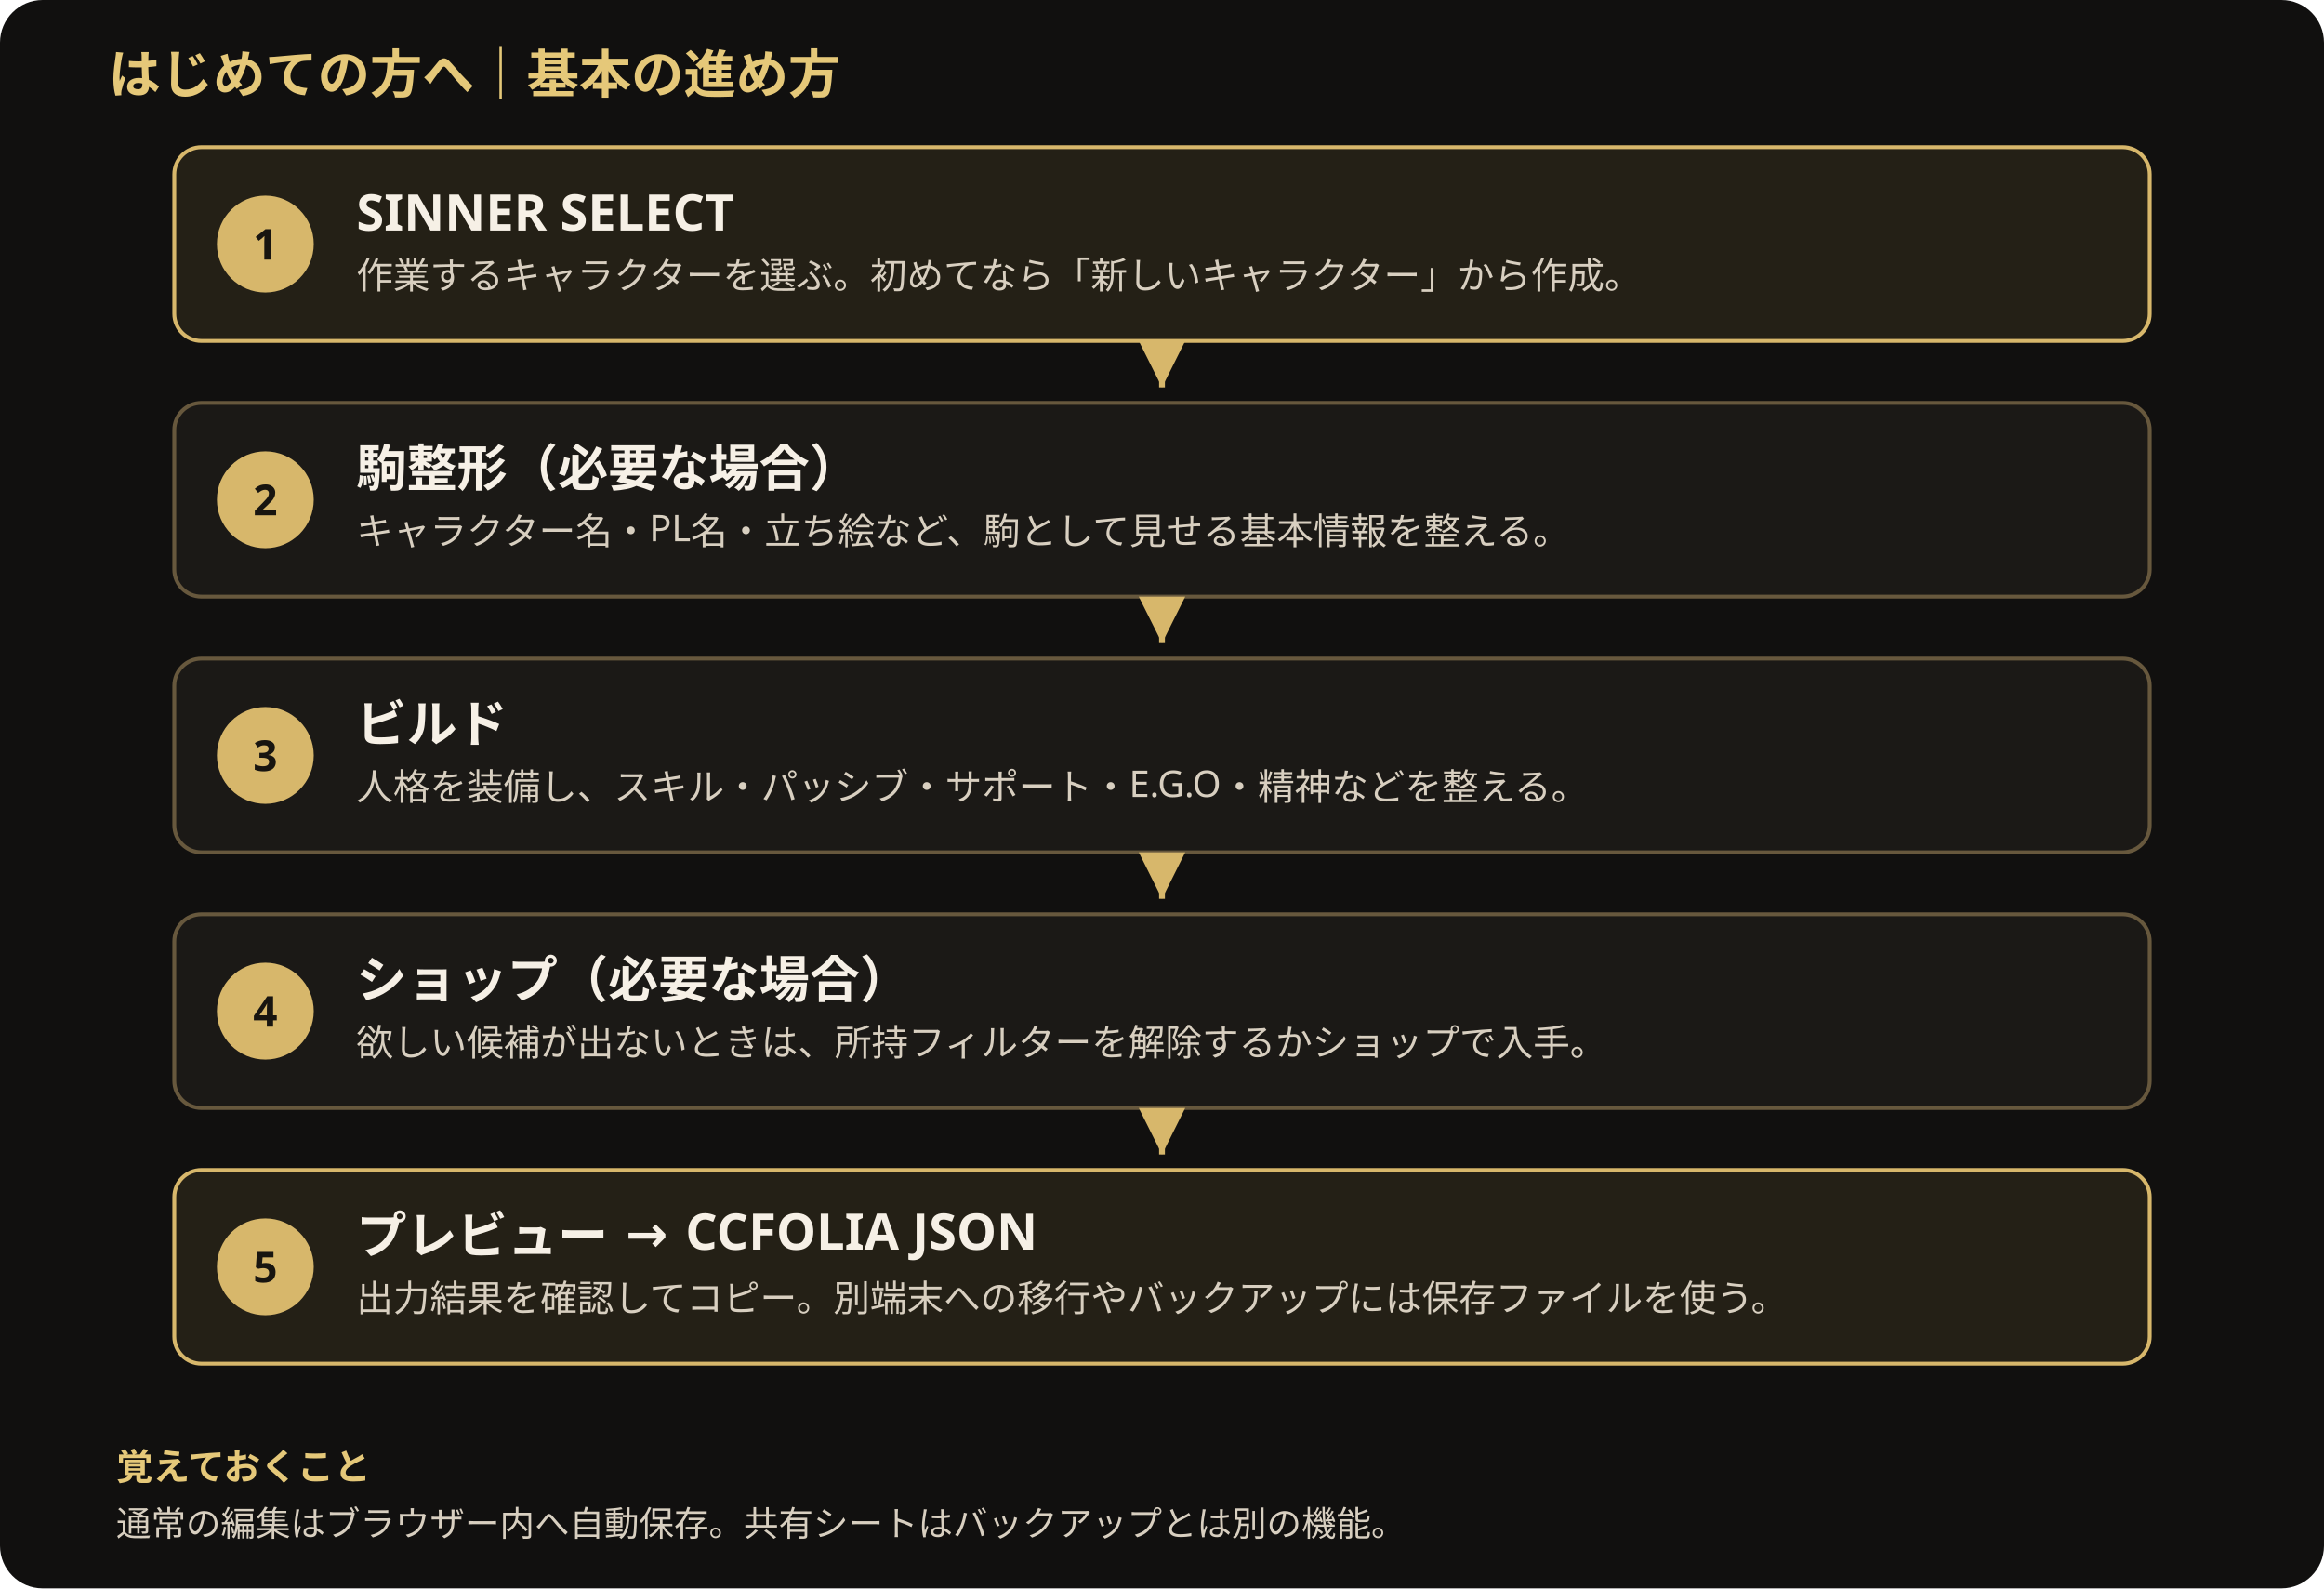
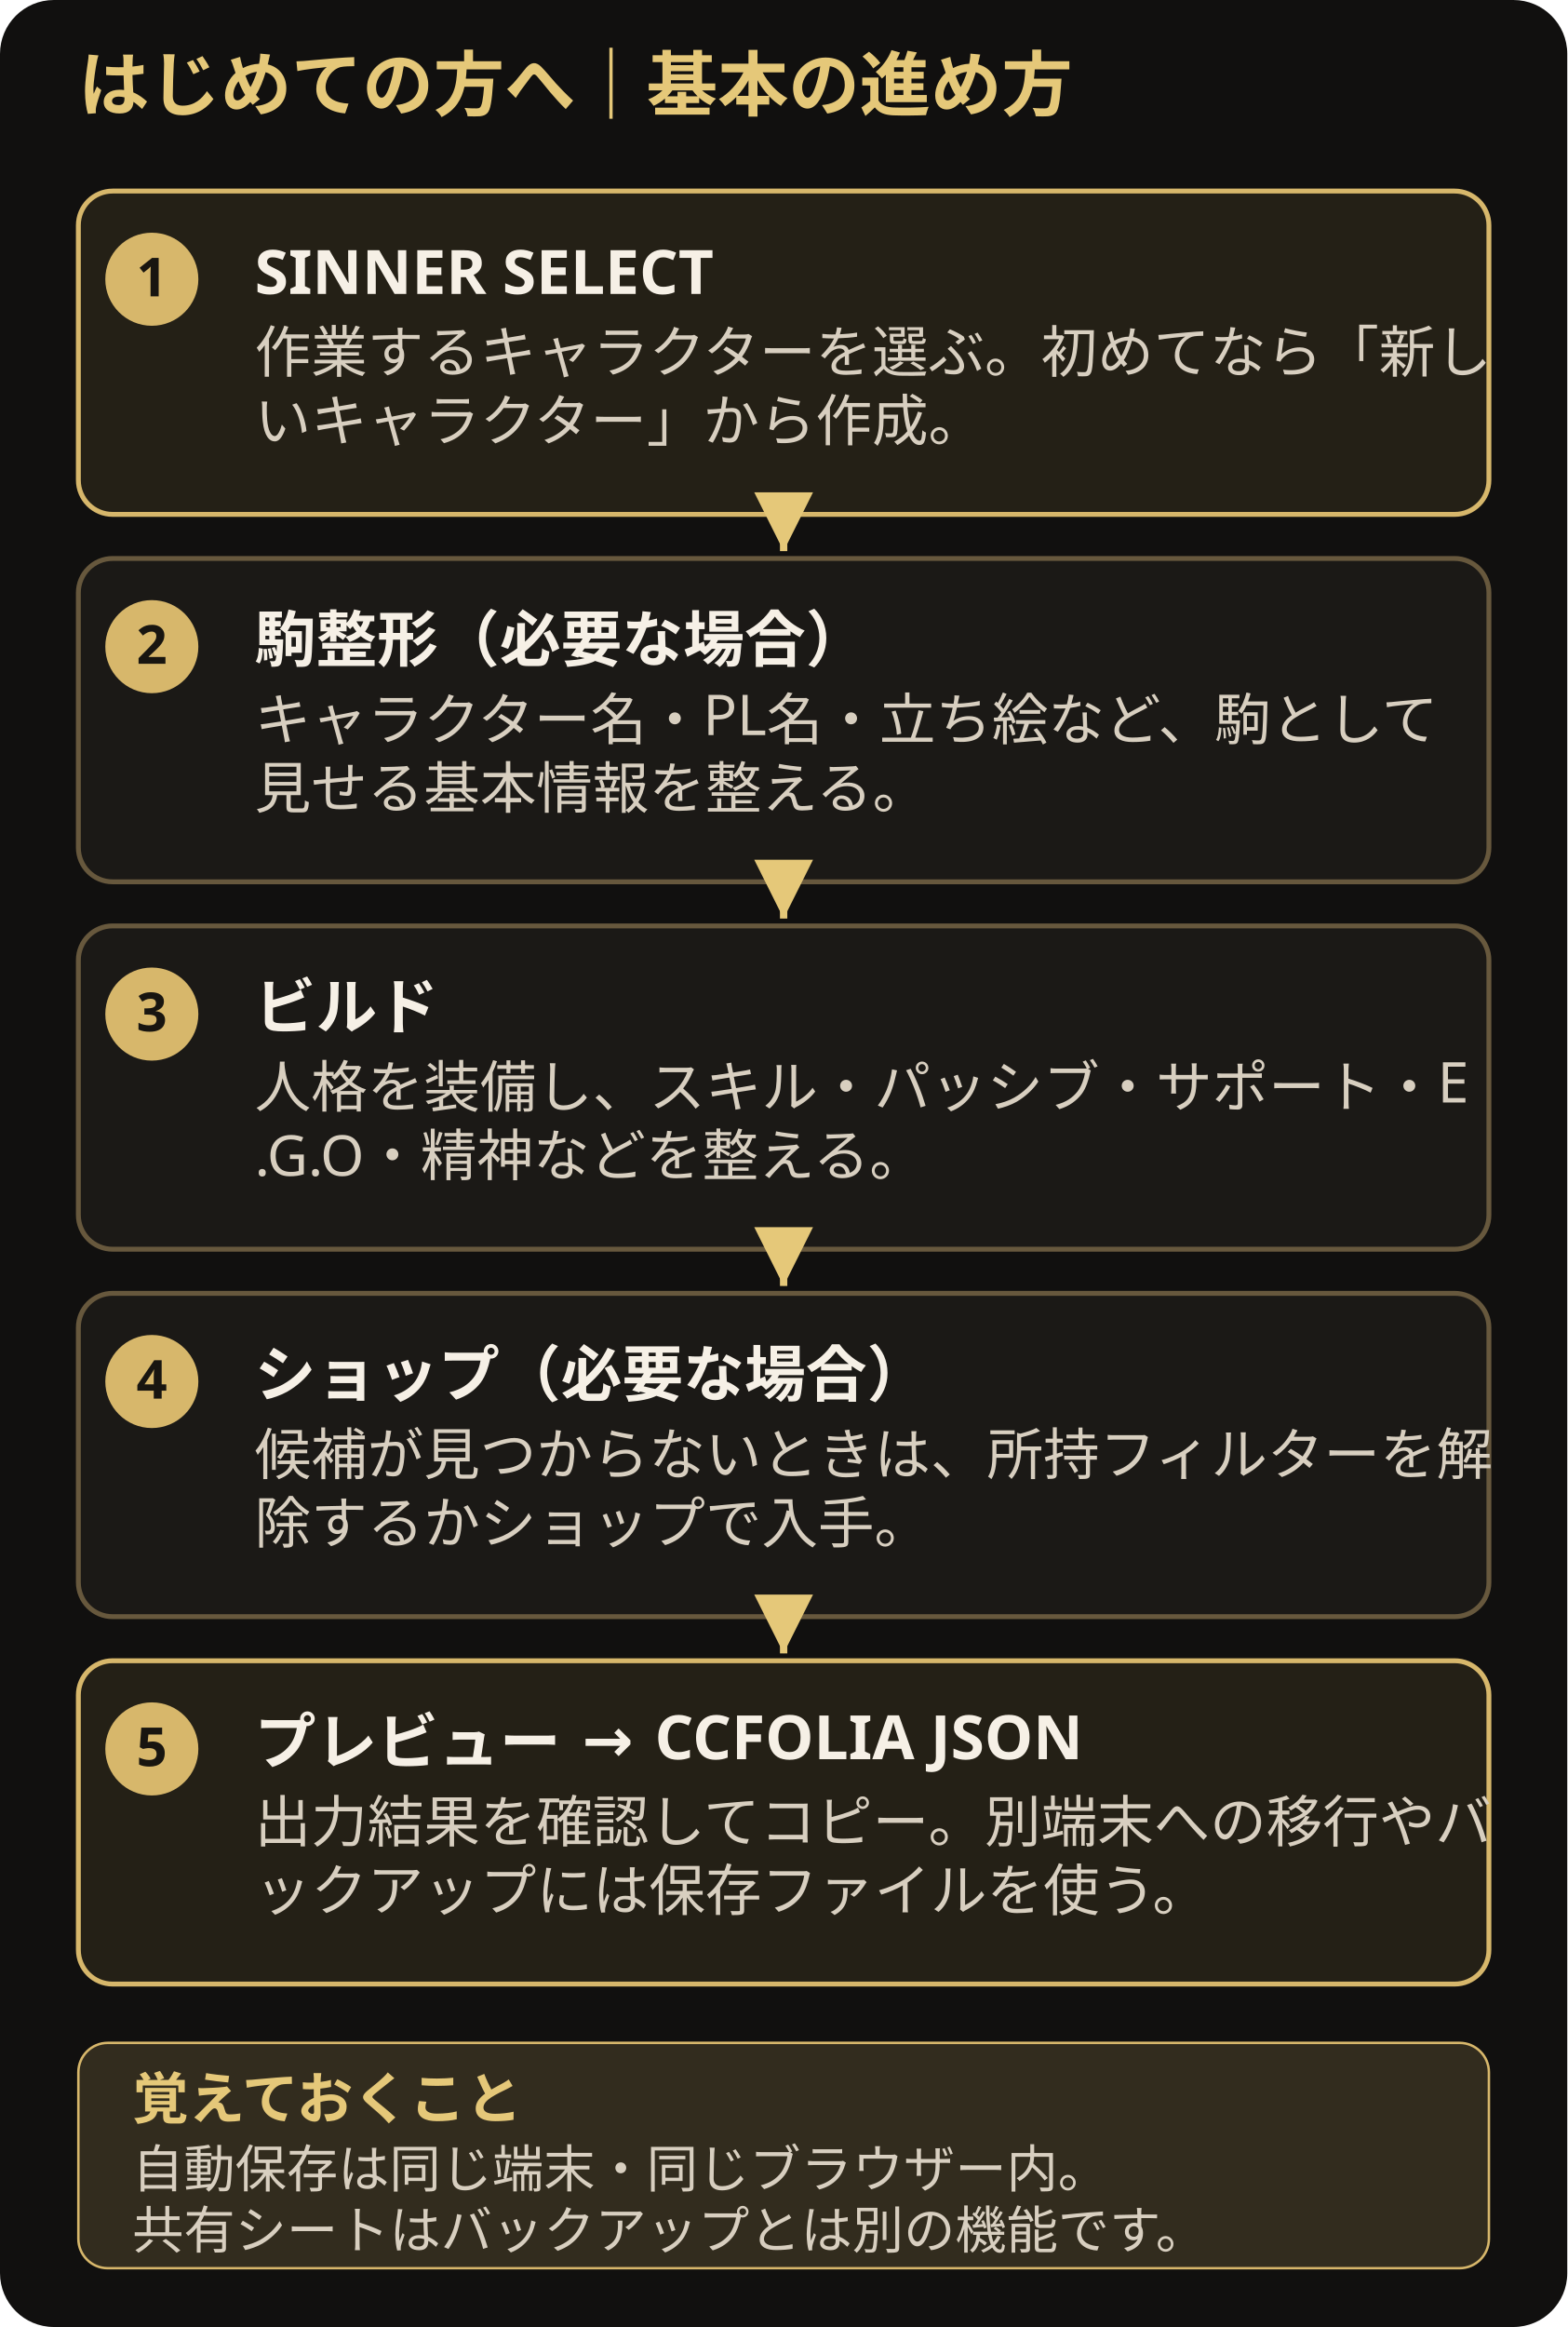
- <svg xmlns="http://www.w3.org/2000/svg" viewBox="0 0 1200 820" role="img" aria-labelledby="title desc">
+ <svg xmlns="http://www.w3.org/2000/svg" viewBox="0 0 640 950" role="img" aria-labelledby="title desc">
  <defs>
    <marker id="arrow" markerWidth="12" markerHeight="12" refX="8" refY="4" orient="auto">
-       <path d="M0,0 L8,4 L0,8 Z" fill="#d7b76b" />
+       <path d="M0,0 L8,4 L0,8 Z" fill="#e5c879" />
    </marker>
  </defs>
-   <rect width="1200" height="820" rx="22" fill="#11100f" />
-   <text x="56" y="48" fill="#e5c879" font-family="Noto Sans JP, Yu Gothic, sans-serif" font-size="27" font-weight="700">はじめての方へ｜基本の進め方</text>
-   <g font-family="Noto Sans JP, Yu Gothic, sans-serif">
-     <g>
-       <rect x="90" y="76" width="1020" height="100" rx="14" fill="#242016" stroke="#d7b76b" stroke-width="2" />
-       <circle cx="137" cy="126" r="25" fill="#d7b76b" />
-       <text x="137" y="134" text-anchor="middle" font-size="22" font-weight="700" fill="#181510">1</text>
-       <text x="184" y="119" font-size="26" font-weight="700" fill="#f6f0e6">SINNER SELECT</text>
-       <text x="184" y="149" font-size="19" fill="#d8cfc0">作業するキャラクターを選ぶ。初めてなら「新しいキャラクター」から作成。</text>
-     </g>
-     <path d="M600 178 V200" stroke="#d7b76b" stroke-width="3" marker-end="url(#arrow)" />
-     <g>
-       <rect x="90" y="208" width="1020" height="100" rx="14" fill="#1b1916" stroke="#67583d" stroke-width="2" />
-       <circle cx="137" cy="258" r="25" fill="#d7b76b" />
-       <text x="137" y="266" text-anchor="middle" font-size="22" font-weight="700" fill="#181510">2</text>
-       <text x="184" y="251" font-size="26" font-weight="700" fill="#f6f0e6">駒整形（必要な場合）</text>
-       <text x="184" y="281" font-size="19" fill="#d8cfc0">キャラクター名・PL名・立ち絵など、駒として見せる基本情報を整える。</text>
-     </g>
-     <path d="M600 310 V332" stroke="#d7b76b" stroke-width="3" marker-end="url(#arrow)" />
-     <g>
-       <rect x="90" y="340" width="1020" height="100" rx="14" fill="#1b1916" stroke="#67583d" stroke-width="2" />
-       <circle cx="137" cy="390" r="25" fill="#d7b76b" />
-       <text x="137" y="398" text-anchor="middle" font-size="22" font-weight="700" fill="#181510">3</text>
-       <text x="184" y="383" font-size="26" font-weight="700" fill="#f6f0e6">ビルド</text>
-       <text x="184" y="413" font-size="19" fill="#d8cfc0">人格を装備し、スキル・パッシブ・サポート・E.G.O・精神などを整える。</text>
-     </g>
-     <path d="M600 442 V464" stroke="#d7b76b" stroke-width="3" marker-end="url(#arrow)" />
-     <g>
-       <rect x="90" y="472" width="1020" height="100" rx="14" fill="#1b1916" stroke="#67583d" stroke-width="2" />
-       <circle cx="137" cy="522" r="25" fill="#d7b76b" />
-       <text x="137" y="530" text-anchor="middle" font-size="22" font-weight="700" fill="#181510">4</text>
-       <text x="184" y="515" font-size="26" font-weight="700" fill="#f6f0e6">ショップ（必要な場合）</text>
-       <text x="184" y="545" font-size="19" fill="#d8cfc0">欲しい候補が出ないときは、所持フィルターを解除するかショップで入手。</text>
-     </g>
-     <path d="M600 574 V596" stroke="#d7b76b" stroke-width="3" marker-end="url(#arrow)" />
-     <g>
-       <rect x="90" y="604" width="1020" height="100" rx="14" fill="#242016" stroke="#d7b76b" stroke-width="2" />
-       <circle cx="137" cy="654" r="25" fill="#d7b76b" />
-       <text x="137" y="662" text-anchor="middle" font-size="22" font-weight="700" fill="#181510">5</text>
-       <text x="184" y="647" font-size="26" font-weight="700" fill="#f6f0e6">プレビュー → CCFOLIA JSON</text>
-       <text x="184" y="677" font-size="19" fill="#d8cfc0">出力結果を確認してコピー。別端末への移行やバックアップには保存ファイルを使う。</text>
-     </g>
-     <text x="60" y="764" font-size="19" fill="#e5c879" font-weight="700">覚えておくこと</text>
-     <text x="60" y="793" font-size="18" fill="#d8cfc0">通常の編集はブラウザー内へ自動保存。共有シートはバックアップとは別の機能。</text>
+   <rect width="640" height="950" rx="22" fill="#11100f" />
+   <text x="32" y="45" font-family="Noto Sans JP, Yu Gothic, sans-serif" font-size="29" font-weight="700" fill="#e5c879">はじめての方へ｜基本の進め方</text>
+   <g>
+     <rect x="32" y="78" width="576" height="132" rx="14" fill="#242016" stroke="#d7b76b" stroke-width="2" />
+     <circle cx="62" cy="114" r="19" fill="#d7b76b" />
+     <text x="62" y="121" text-anchor="middle" font-family="Noto Sans JP, Yu Gothic, sans-serif" font-size="22" font-weight="700" fill="#181510">1</text>
+     <text x="104" y="120" font-family="Noto Sans JP, Yu Gothic, sans-serif" font-size="25" font-weight="700" fill="#f6f0e6">SINNER SELECT</text>
+     <text x="104" y="152" font-family="Noto Sans JP, Yu Gothic, sans-serif" font-size="23" font-weight="400" fill="#d8cfc0">作業するキャラクターを選ぶ。初めてなら「新し</text>
+     <text x="104" y="180" font-family="Noto Sans JP, Yu Gothic, sans-serif" font-size="23" font-weight="400" fill="#d8cfc0">いキャラクター」から作成。</text>
  </g>
+   <path d="M320 210 V225" stroke="#e5c879" stroke-width="3" marker-end="url(#arrow)" />
+   <g>
+     <rect x="32" y="228" width="576" height="132" rx="14" fill="#1b1916" stroke="#67583d" stroke-width="2" />
+     <circle cx="62" cy="264" r="19" fill="#d7b76b" />
+     <text x="62" y="271" text-anchor="middle" font-family="Noto Sans JP, Yu Gothic, sans-serif" font-size="22" font-weight="700" fill="#181510">2</text>
+     <text x="104" y="270" font-family="Noto Sans JP, Yu Gothic, sans-serif" font-size="25" font-weight="700" fill="#f6f0e6">駒整形（必要な場合）</text>
+     <text x="104" y="302" font-family="Noto Sans JP, Yu Gothic, sans-serif" font-size="23" font-weight="400" fill="#d8cfc0">キャラクター名・PL名・立ち絵など、駒として</text>
+     <text x="104" y="330" font-family="Noto Sans JP, Yu Gothic, sans-serif" font-size="23" font-weight="400" fill="#d8cfc0">見せる基本情報を整える。</text>
+   </g>
+   <path d="M320 360 V375" stroke="#e5c879" stroke-width="3" marker-end="url(#arrow)" />
+   <g>
+     <rect x="32" y="378" width="576" height="132" rx="14" fill="#1b1916" stroke="#67583d" stroke-width="2" />
+     <circle cx="62" cy="414" r="19" fill="#d7b76b" />
+     <text x="62" y="421" text-anchor="middle" font-family="Noto Sans JP, Yu Gothic, sans-serif" font-size="22" font-weight="700" fill="#181510">3</text>
+     <text x="104" y="420" font-family="Noto Sans JP, Yu Gothic, sans-serif" font-size="25" font-weight="700" fill="#f6f0e6">ビルド</text>
+     <text x="104" y="452" font-family="Noto Sans JP, Yu Gothic, sans-serif" font-size="23" font-weight="400" fill="#d8cfc0">人格を装備し、スキル・パッシブ・サポート・E</text>
+     <text x="104" y="480" font-family="Noto Sans JP, Yu Gothic, sans-serif" font-size="23" font-weight="400" fill="#d8cfc0">.G.O・精神などを整える。</text>
+   </g>
+   <path d="M320 510 V525" stroke="#e5c879" stroke-width="3" marker-end="url(#arrow)" />
+   <g>
+     <rect x="32" y="528" width="576" height="132" rx="14" fill="#1b1916" stroke="#67583d" stroke-width="2" />
+     <circle cx="62" cy="564" r="19" fill="#d7b76b" />
+     <text x="62" y="571" text-anchor="middle" font-family="Noto Sans JP, Yu Gothic, sans-serif" font-size="22" font-weight="700" fill="#181510">4</text>
+     <text x="104" y="570" font-family="Noto Sans JP, Yu Gothic, sans-serif" font-size="25" font-weight="700" fill="#f6f0e6">ショップ（必要な場合）</text>
+     <text x="104" y="602" font-family="Noto Sans JP, Yu Gothic, sans-serif" font-size="23" font-weight="400" fill="#d8cfc0">候補が見つからないときは、所持フィルターを解</text>
+     <text x="104" y="630" font-family="Noto Sans JP, Yu Gothic, sans-serif" font-size="23" font-weight="400" fill="#d8cfc0">除するかショップで入手。</text>
+   </g>
+   <path d="M320 660 V675" stroke="#e5c879" stroke-width="3" marker-end="url(#arrow)" />
+   <g>
+     <rect x="32" y="678" width="576" height="132" rx="14" fill="#242016" stroke="#d7b76b" stroke-width="2" />
+     <circle cx="62" cy="714" r="19" fill="#d7b76b" />
+     <text x="62" y="721" text-anchor="middle" font-family="Noto Sans JP, Yu Gothic, sans-serif" font-size="22" font-weight="700" fill="#181510">5</text>
+     <text x="104" y="720" font-family="Noto Sans JP, Yu Gothic, sans-serif" font-size="25" font-weight="700" fill="#f6f0e6">プレビュー → CCFOLIA JSON</text>
+     <text x="104" y="752" font-family="Noto Sans JP, Yu Gothic, sans-serif" font-size="23" font-weight="400" fill="#d8cfc0">出力結果を確認してコピー。別端末への移行やバ</text>
+     <text x="104" y="780" font-family="Noto Sans JP, Yu Gothic, sans-serif" font-size="23" font-weight="400" fill="#d8cfc0">ックアップには保存ファイルを使う。</text>
+   </g>
+   <rect x="32" y="834" width="576" height="92" rx="12" fill="#322c1e" stroke="#d7b76b" />
+   <text x="54" y="865" font-family="Noto Sans JP, Yu Gothic, sans-serif" font-size="23" font-weight="700" fill="#e5c879">覚えておくこと</text>
+   <text x="54" y="893" font-family="Noto Sans JP, Yu Gothic, sans-serif" font-size="21" font-weight="400" fill="#d8cfc0">自動保存は同じ端末・同じブラウザー内。</text>
+   <text x="54" y="918" font-family="Noto Sans JP, Yu Gothic, sans-serif" font-size="21" font-weight="400" fill="#d8cfc0">共有シートはバックアップとは別の機能です。</text>
</svg>
